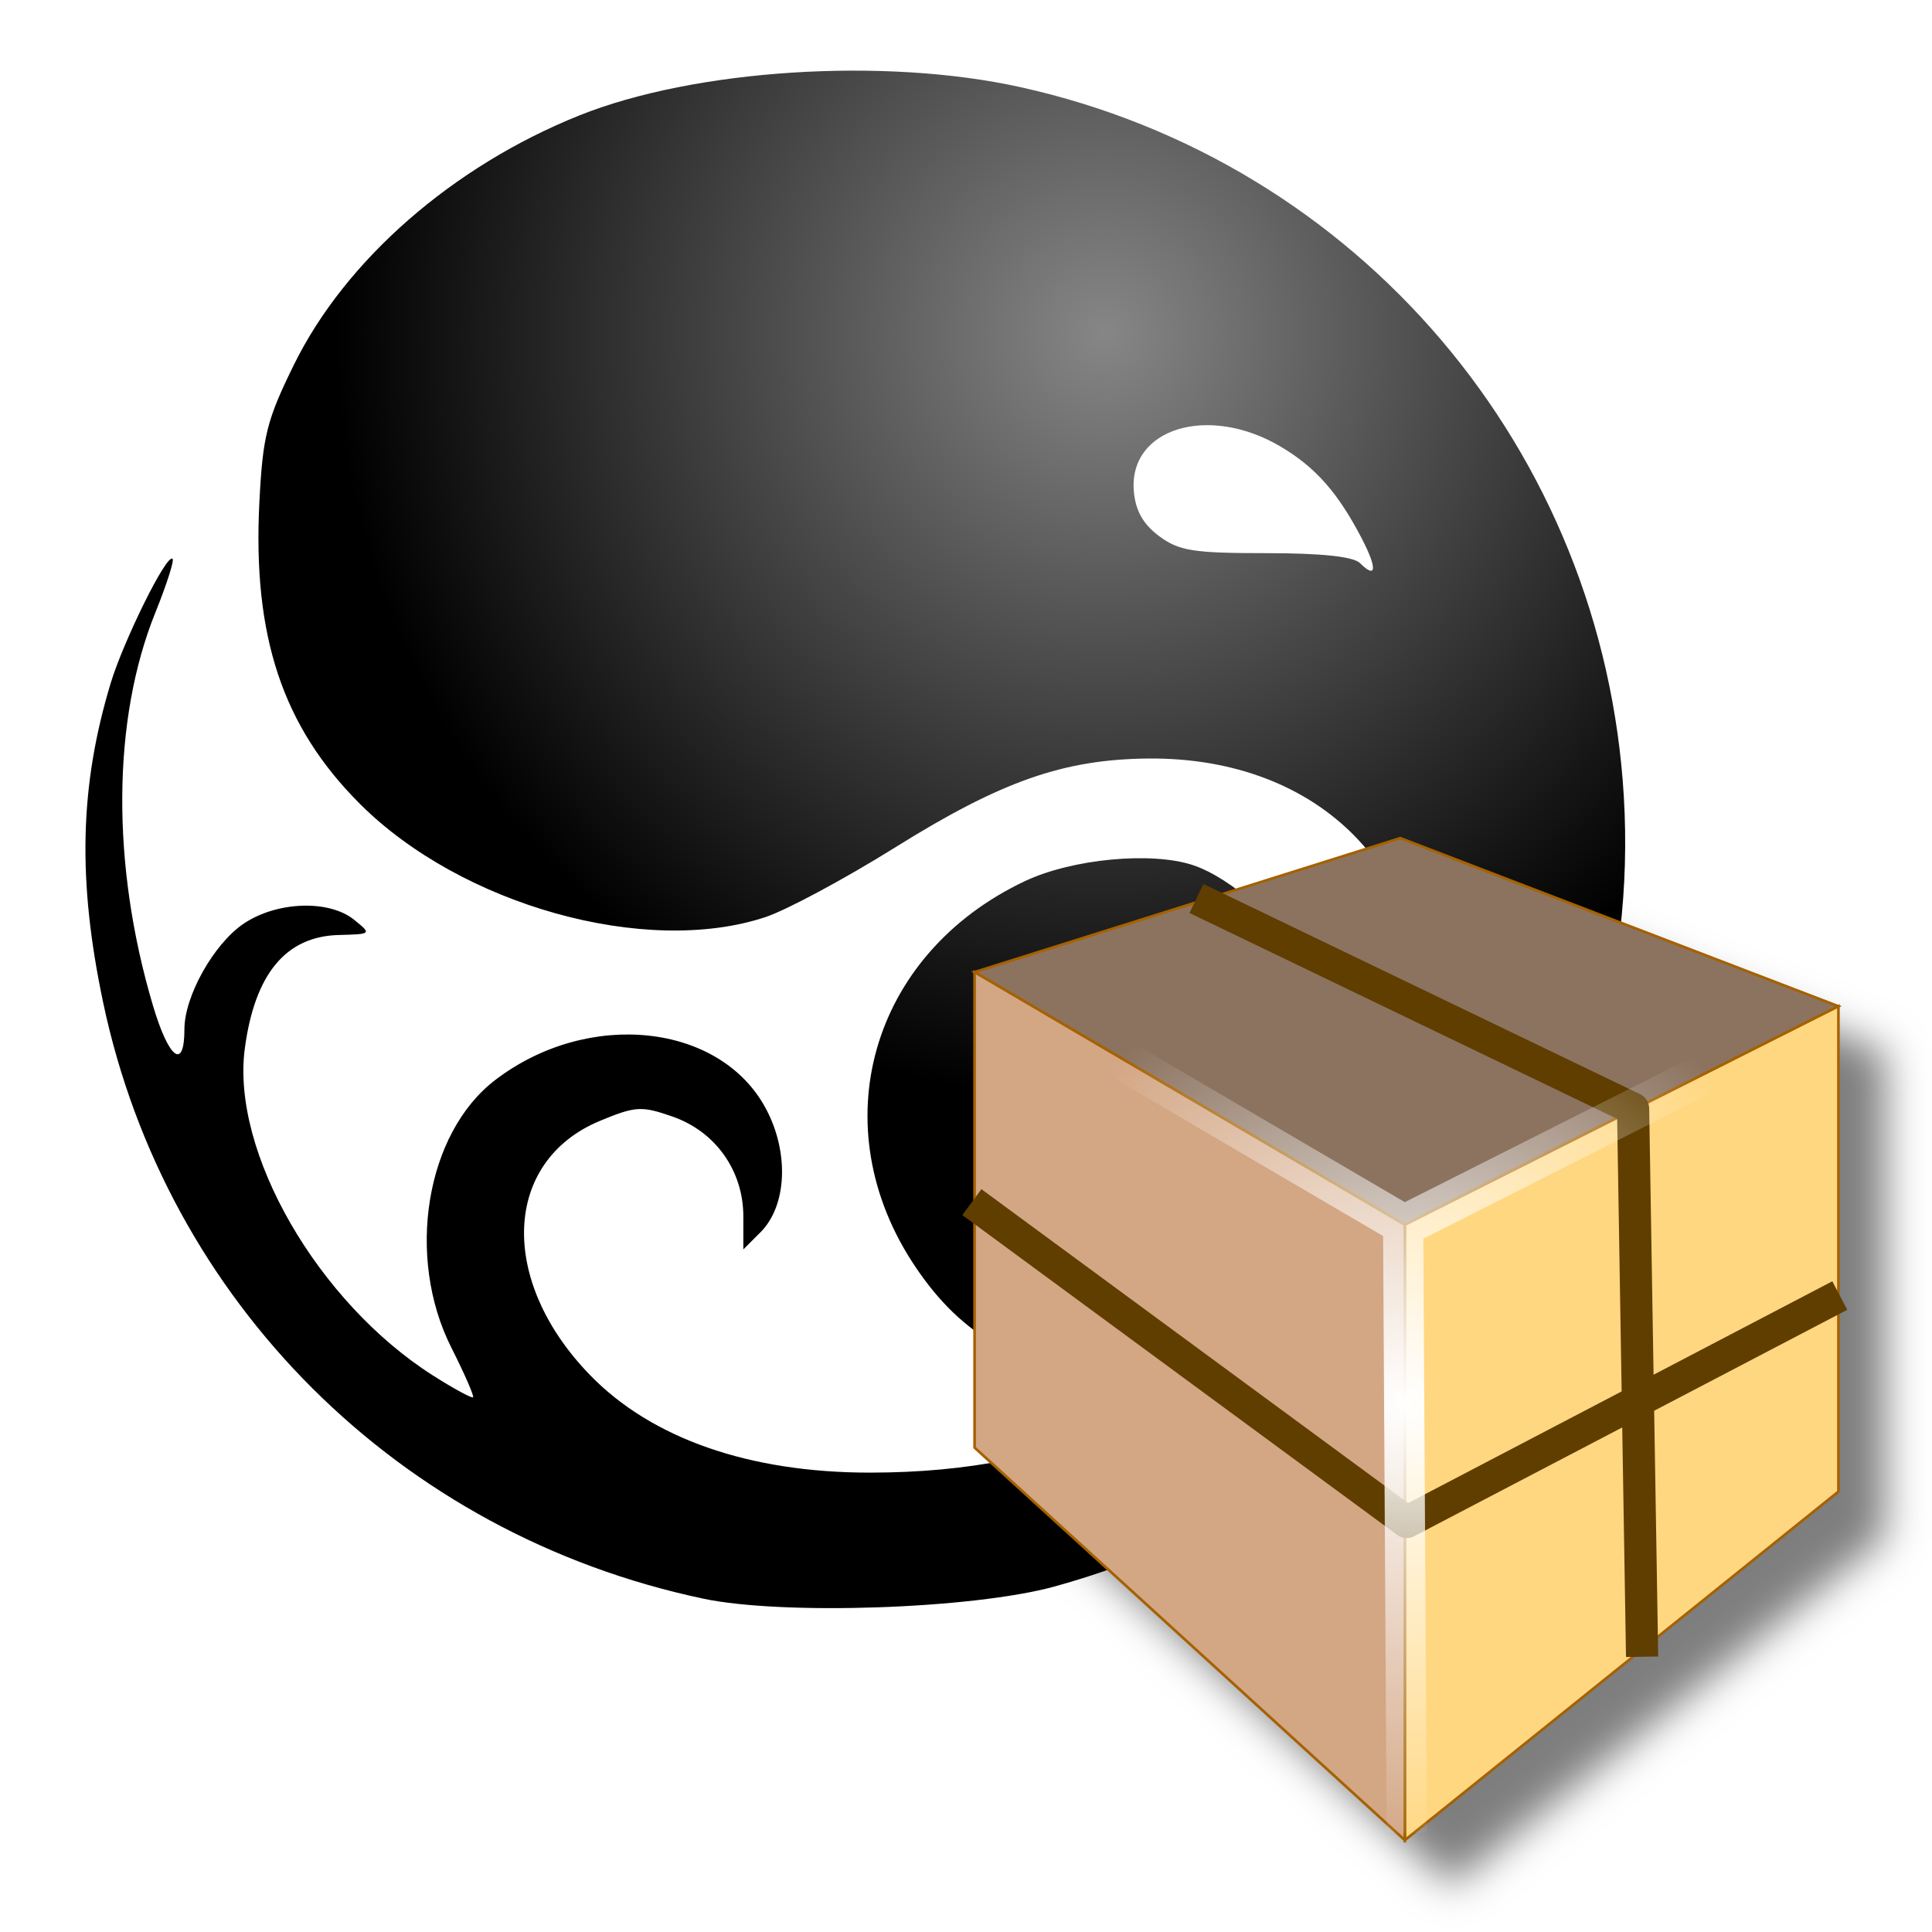
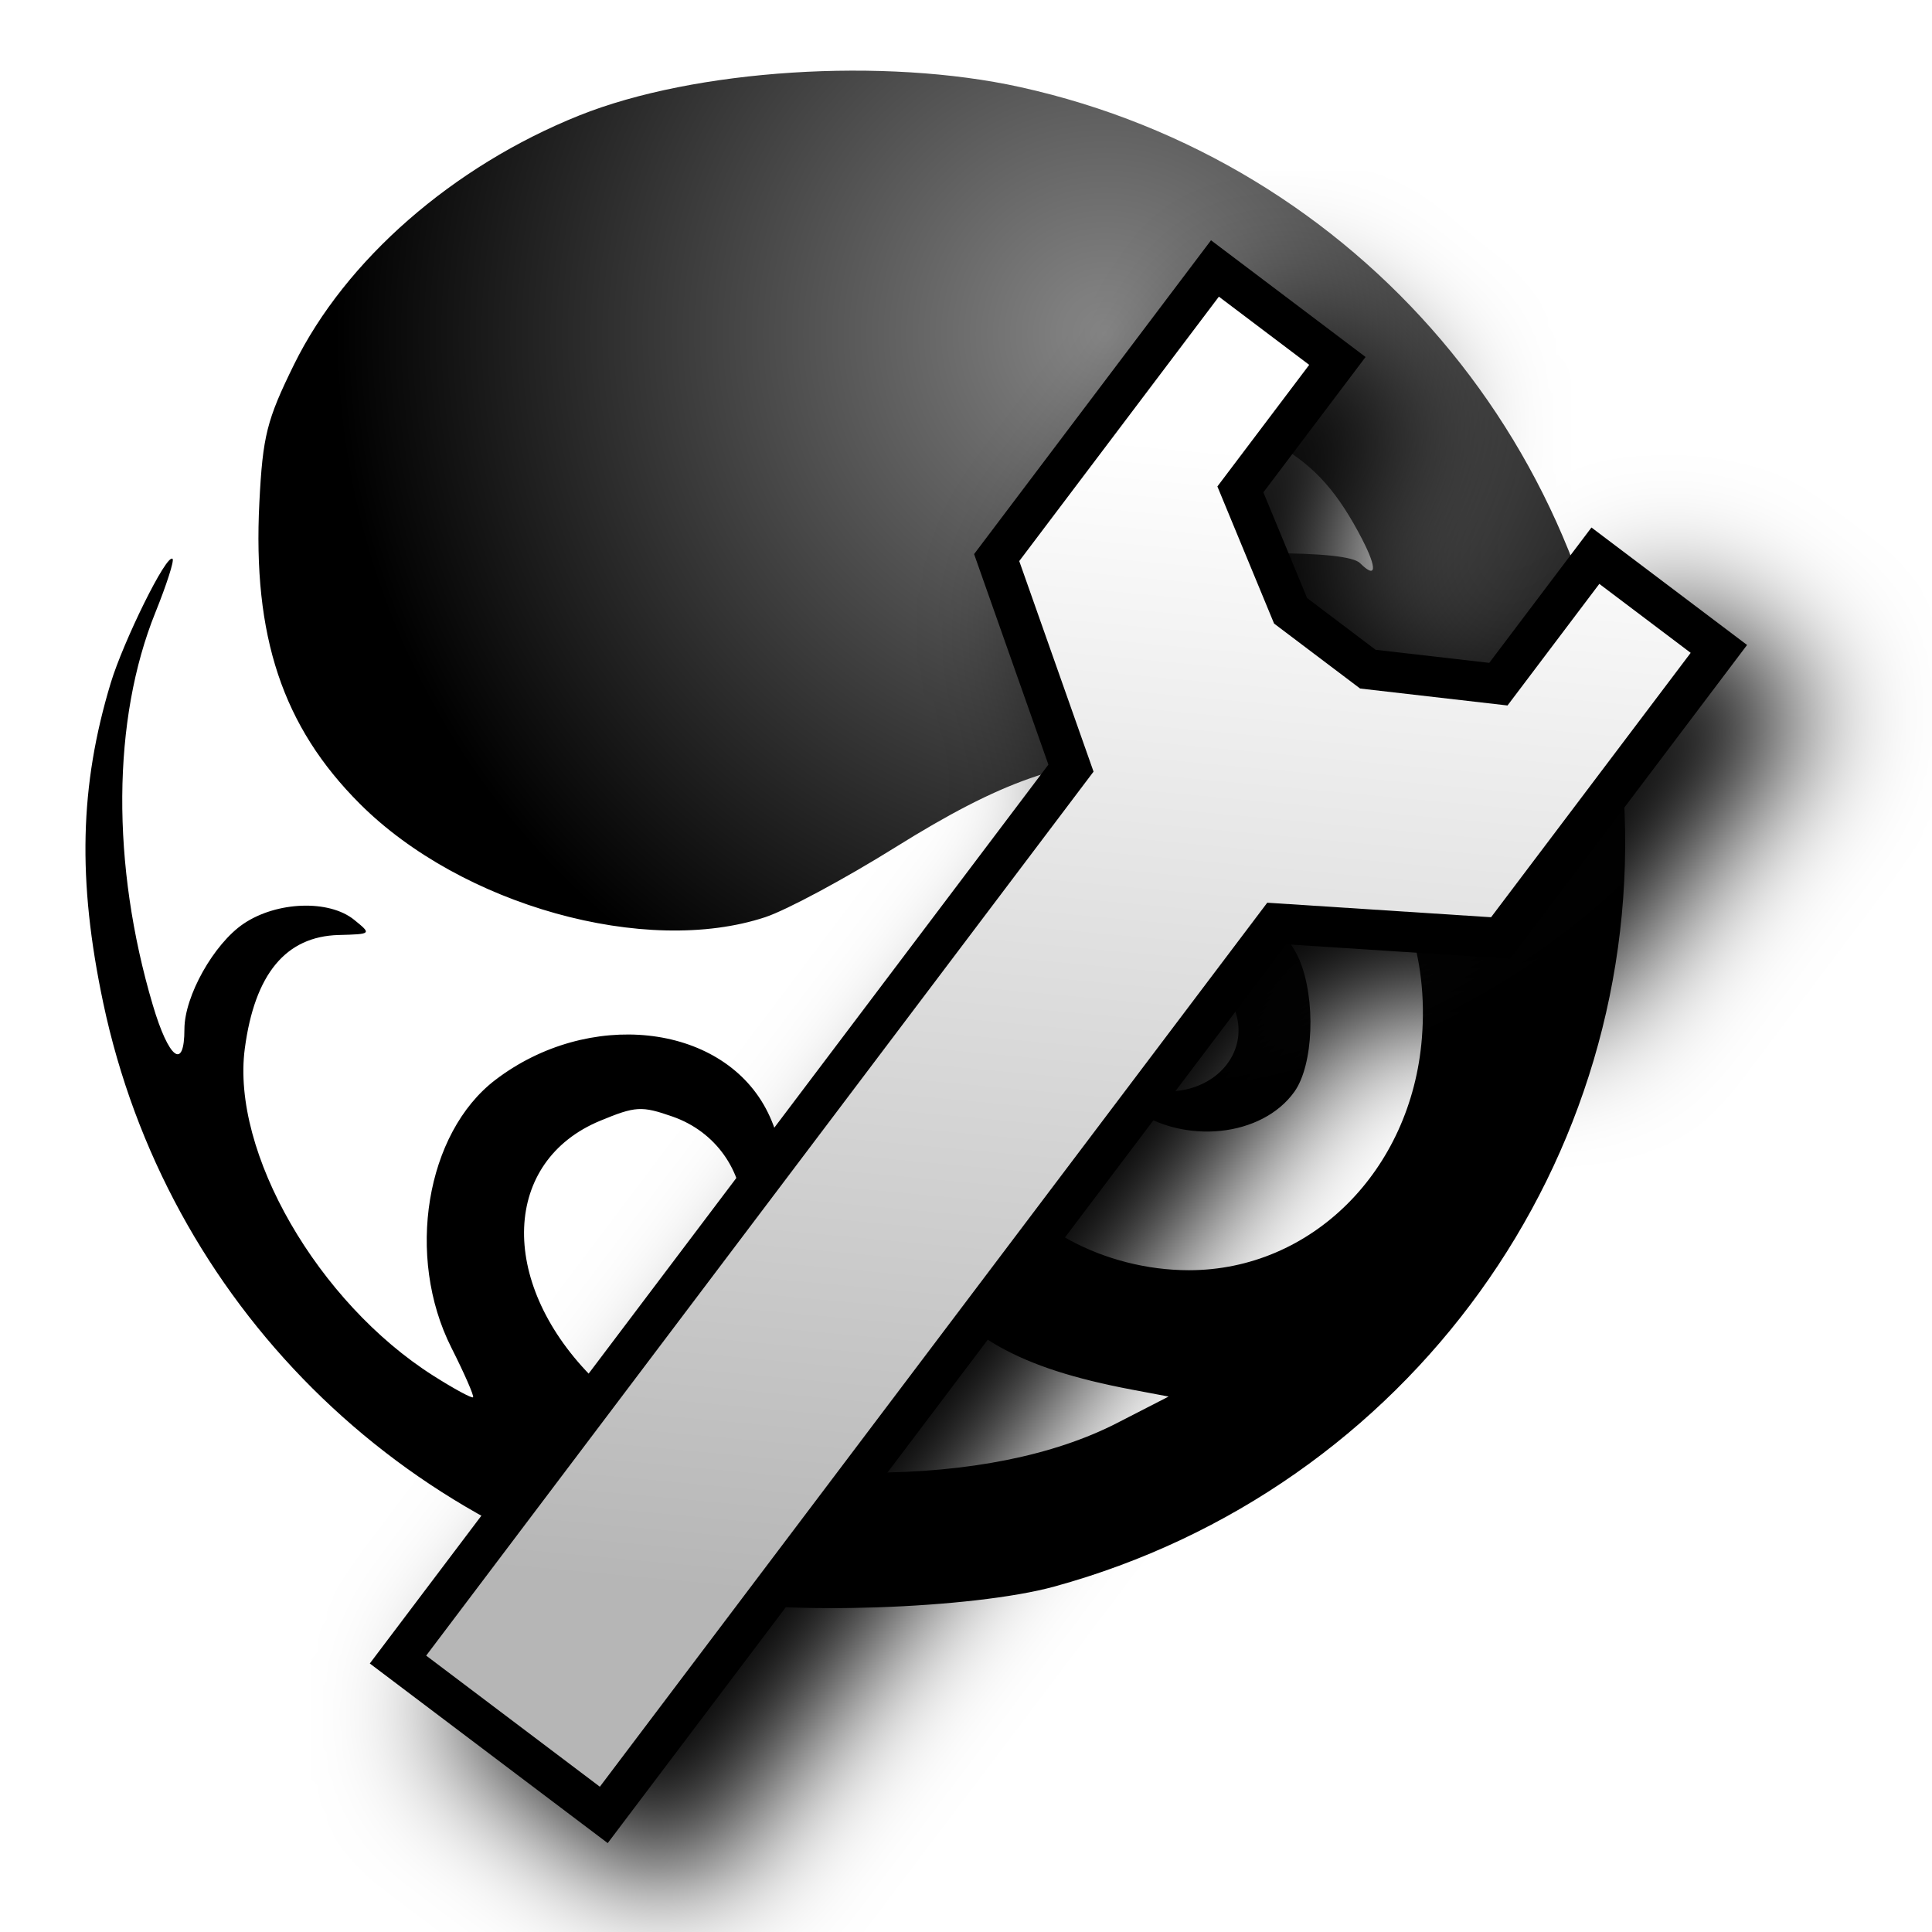
<svg xmlns="http://www.w3.org/2000/svg" xmlns:xlink="http://www.w3.org/1999/xlink" width="48" height="48" id="svg2" version="1.1">
  <defs id="defs4">
+     <linearGradient id="linearGradient3692">
+       <stop style="stop-color:#ffffff;stop-opacity:1;" offset="0" id="stop3694" />
+       <stop style="stop-color:#b6b6b6;stop-opacity:1;" offset="1" id="stop3696" />
+     </linearGradient>
    <linearGradient id="linearGradient4178">
      <stop style="stop-color:#ffffff;stop-opacity:1;" offset="0" id="stop4180" />
      <stop style="stop-color:#ffffff;stop-opacity:0;" offset="1" id="stop4182" />
    </linearGradient>
    <linearGradient id="linearGradient3912">
      <stop style="stop-color:#3142a4;stop-opacity:1;" offset="0" id="stop3914" />
      <stop style="stop-color:#3142a4;stop-opacity:0;" offset="1" id="stop3916" />
    </linearGradient>
    <linearGradient id="linearGradient3863">
      <stop style="stop-color:#ffffff;stop-opacity:1;" offset="0" id="stop3865" />
      <stop style="stop-color:#164ef6;stop-opacity:1;" offset="1" id="stop3867" />
    </linearGradient>
    <linearGradient id="linearGradient3821">
      <stop style="stop-color:#868686;stop-opacity:1;" offset="0" id="stop3823" />
      <stop style="stop-color:#000000;stop-opacity:1;" offset="1" id="stop3825" />
    </linearGradient>
    <linearGradient id="linearGradient3813">
      <stop style="stop-color:#ffffff;stop-opacity:1" offset="0" id="stop3815" />
      <stop style="stop-color:#ff0000;stop-opacity:1;" offset="1" id="stop3817" />
    </linearGradient>
    <radialGradient xlink:href="#linearGradient3863-6" id="radialGradient3869-3" cx="10" cy="73.466" fx="10" fy="73.466" r="28.367" gradientTransform="matrix(0.7568288,0.4409103,-1.196163,0.9484981,100.0914,961.3181)" gradientUnits="userSpaceOnUse" />
    <linearGradient id="linearGradient3863-6">
      <stop style="stop-color:#ffffff;stop-opacity:1;" offset="0" id="stop3865-4" />
      <stop style="stop-color:#16f621;stop-opacity:1;" offset="1" id="stop3867-1" />
    </linearGradient>
    <radialGradient xlink:href="#linearGradient3863-2" id="radialGradient3924" gradientUnits="userSpaceOnUse" gradientTransform="matrix(0.7568288,0.4409103,-1.196163,0.9484981,100.0914,961.3181)" cx="10" cy="73.466" fx="10" fy="73.466" r="28.367" />
    <linearGradient xlink:href="#linearGradient3912-4" id="linearGradient3926" gradientUnits="userSpaceOnUse" x1="29.984" y1="1036.069" x2="38.949" y2="1045.034" />
    <radialGradient xlink:href="#linearGradient3821-5" id="radialGradient3827-4" cx="30.166" cy="9.587" fx="30.166" fy="9.587" r="20.93" gradientTransform="matrix(0.8200141,0,0,0.8188264,-0.2391353,-0.5597292)" gradientUnits="userSpaceOnUse" />
    <linearGradient id="linearGradient3821-5">
      <stop style="stop-color:#868686;stop-opacity:1;" offset="0" id="stop3823-7" />
      <stop style="stop-color:#000000;stop-opacity:1;" offset="1" id="stop3825-5" />
    </linearGradient>
    <radialGradient r="20.93" fy="9.587" fx="30.166" cy="9.587" cx="30.166" gradientTransform="matrix(0.9138646,0,0,0.912541,-0.1160666,-0.4600508)" gradientUnits="userSpaceOnUse" id="radialGradient3945" xlink:href="#linearGradient3821-5" />
    <linearGradient id="linearGradient3863-2">
      <stop style="stop-color:#ffffff;stop-opacity:1;" offset="0" id="stop3865-44" />
      <stop style="stop-color:#16f621;stop-opacity:1;" offset="1" id="stop3867-5" />
    </linearGradient>
    <linearGradient xlink:href="#linearGradient3912-4" id="linearGradient3926-9" gradientUnits="userSpaceOnUse" x1="29.984" y1="1036.069" x2="38.949" y2="1045.034" />
    <linearGradient id="linearGradient3912-4">
      <stop style="stop-color:#40a431;stop-opacity:1;" offset="0" id="stop3914-1" />
      <stop style="stop-color:#40a431;stop-opacity:0;" offset="1" id="stop3916-6" />
    </linearGradient>
    <filter id="filter4046" x="-0.122" width="1.244" y="-0.167" height="1.334">
      <feGaussianBlur stdDeviation="1.6" id="feGaussianBlur4048" />
    </filter>
    <radialGradient xlink:href="#linearGradient3863" id="radialGradient4064" gradientUnits="userSpaceOnUse" gradientTransform="matrix(0.7568288,0.4409103,-1.196163,0.9484981,100.0914,961.3181)" cx="10" cy="73.466" fx="10" fy="73.466" r="28.367" />
    <linearGradient xlink:href="#linearGradient3912" id="linearGradient4066" gradientUnits="userSpaceOnUse" x1="29.984" y1="1036.069" x2="38.949" y2="1045.034" />
    <radialGradient xlink:href="#linearGradient4178" id="radialGradient4184" cx="35.536" cy="36.571" fx="35.536" fy="36.571" r="11.17" gradientUnits="userSpaceOnUse" />
    <radialGradient xlink:href="#linearGradient4178" id="radialGradient4208" gradientUnits="userSpaceOnUse" cx="35.536" cy="36.571" fx="35.536" fy="36.571" r="11.17" />
    <filter id="filter4248">
      <feGaussianBlur stdDeviation="0.504" id="feGaussianBlur4250" />
    </filter>
    <radialGradient xlink:href="#linearGradient4178" id="radialGradient4252" gradientUnits="userSpaceOnUse" cx="35.536" cy="36.571" fx="35.536" fy="36.571" r="11.17" />
+     <linearGradient xlink:href="#linearGradient3692" id="linearGradient3698" x1="31.174" y1="9.809" x2="28.439" y2="39.184" gradientUnits="userSpaceOnUse" gradientTransform="translate(-2.142857,1.160714)" />
+     <linearGradient xlink:href="#linearGradient3692-7" id="linearGradient3698-5" x1="31.174" y1="9.809" x2="28.439" y2="39.184" gradientUnits="userSpaceOnUse" gradientTransform="translate(2.232143,2.678571)" />
+     <linearGradient id="linearGradient3692-7">
+       <stop style="stop-color:#ffffff;stop-opacity:1;" offset="0" id="stop3694-8" />
+       <stop style="stop-color:#b6b6b6;stop-opacity:1;" offset="1" id="stop3696-3" />
+     </linearGradient>
+     <filter id="filter3746" x="-0.119" width="1.238" y="-0.102" height="1.203">
+       <feGaussianBlur stdDeviation="1.626" id="feGaussianBlur3748" />
+     </filter>
  </defs>
  <g id="layer2" style="display:inline">
    <path id="path2830-7" style="fill:url(#radialGradient3945);fill-opacity:1" d="m 33.849,13.409 c -0.603,-1.166 -1.164,-1.803 -2.045,-2.321 -1.791,-1.052 -3.769,-0.444 -3.634,1.119 0.042,0.482 0.232,0.818 0.628,1.113 0.492,0.366 0.85,0.423 2.656,0.423 1.387,0 2.171,0.085 2.336,0.248 0.404,0.404 0.431,0.14 0.058,-0.582 z M 17.463,39.716 C 9.901,38.116 4.132,32.33 2.564,24.913 1.922,21.873 1.977,19.522 2.753,16.963 c 0.305,-1.008 1.387,-3.226 1.535,-3.078 0.043,0.043 -0.149,0.642 -0.427,1.331 -1.075,2.66 -1.099,6.266 -0.065,9.753 0.397,1.341 0.786,1.638 0.786,0.599 0,-0.818 0.729,-2.117 1.469,-2.618 0.824,-0.557 2.125,-0.604 2.749,-0.097 0.436,0.354 0.435,0.355 -0.386,0.377 -1.314,0.035 -2.086,0.969 -2.332,2.822 -0.341,2.569 1.814,6.307 4.685,8.128 0.512,0.325 0.956,0.565 0.986,0.535 0.03,-0.03 -0.212,-0.585 -0.539,-1.233 -1.141,-2.262 -0.636,-5.334 1.094,-6.653 2.306,-1.759 5.582,-1.412 6.719,0.712 0.584,1.09 0.526,2.416 -0.134,3.075 l -0.425,0.425 0,-0.82 c 0,-1.134 -0.691,-2.108 -1.759,-2.48 -0.771,-0.269 -0.919,-0.26 -1.8,0.105 -2.415,1.001 -2.533,3.965 -0.251,6.316 1.532,1.579 3.958,2.425 6.954,2.425 2.447,0 4.573,-0.427 6.142,-1.233 l 1.28,-0.657 -0.906,-0.171 c -2.833,-0.536 -4.223,-1.324 -5.385,-3.052 -2.342,-3.48 -1.122,-7.771 2.726,-9.585 1.167,-0.55 3.133,-0.737 4.167,-0.396 0.953,0.314 2.294,1.508 2.65,2.359 0.41,0.98 0.347,2.605 -0.126,3.27 -0.801,1.125 -2.739,1.329 -4.012,0.423 -0.76,-0.541 -0.819,-0.883 -0.106,-0.612 2.099,0.798 3.659,-1.165 2.09,-2.63 -1.186,-1.108 -3.172,-0.987 -4.36,0.265 -1.238,1.305 -1.609,2.961 -0.994,4.433 0.606,1.45 2.666,2.557 4.76,2.557 3.044,0 5.524,-2.469 5.788,-5.763 0.328,-4.086 -2.507,-6.986 -6.795,-6.95 -2.109,0.021 -3.644,0.557 -6.293,2.21 -1.243,0.776 -2.694,1.555 -3.223,1.731 C 16.041,23.771 11.462,22.492 8.939,19.969 7.02,18.05 6.275,15.812 6.444,12.48 6.528,10.828 6.628,10.434 7.304,9.059 8.584,6.458 11.251,4.129 14.388,2.87 17.258,1.719 21.964,1.416 25.347,2.164 33.748,4.021 39.836,11.18 40.344,19.797 c 0.533,9.043 -5.357,17.209 -14.151,19.621 -2.03,0.557 -6.749,0.718 -8.729,0.299 z" />
  </g>
  <g id="layer1" transform="translate(0,-1004.362)" style="display:none">
    <g id="g3920-1" transform="matrix(0.8851889,0,0,0.8851889,4.901422,120.4179)" style="opacity:0.99;fill:#1a2b17;fill-opacity:1;stroke:none;filter:url(#filter4046)">
      <path id="path3861-6" d="m 16.955,1033.487 c 14.138,0 16.966,0 16.966,0 0,-2.894 0,-5.766 0,-5.766 0,-1.153 -0.035,-1.137 1.131,0 l 9.859,9.609 c 1.008,1.187 0.952,0.801 0,1.922 -1.574,1.853 -9.806,9.555 -9.859,9.609 -1.131,1.153 -1.131,1.153 -1.131,0 l 0,-5.766 -16.966,0 c -2.896,0 -2.828,0 -2.828,-1.922 l 0,-5.766 c 0,-1.966 -0.001,-1.914 2.828,-1.922 z" style="fill:#1a2b17;fill-opacity:1;stroke:none" />
      <path id="path3861-5-4" d="m 40.866,1033.527 c -7.467,0.78 -14.211,3.936 -20.969,6.344 -2.305,0.821 -4.133,1.868 -5.594,2.938 0.252,0.43 0.929,0.438 2.688,0.438 l 16.969,0 0,5.75 c 0,1.153 -0.006,1.153 1.125,0 0.054,-0.055 8.269,-7.74 9.844,-9.594 0.952,-1.121 1.008,-0.751 0,-1.938 l -4.062,-3.938 z" style="opacity:0.602;fill:#1a2b17;fill-opacity:1;stroke:none" />
    </g>
    <g id="g3920" transform="matrix(0.8851889,0,0,0.8851889,4.413721,120.0114)">
      <path id="path3861" d="m 16.955,1033.487 c 14.138,0 16.966,0 16.966,0 0,-2.894 0,-5.766 0,-5.766 0,-1.153 -0.035,-1.137 1.131,0 l 9.859,9.609 c 1.008,1.187 0.952,0.801 0,1.922 -1.574,1.853 -9.806,9.555 -9.859,9.609 -1.131,1.153 -1.131,1.153 -1.131,0 l 0,-5.766 -16.966,0 c -2.896,0 -2.828,0 -2.828,-1.922 l 0,-5.766 c 0,-1.966 -0.001,-1.914 2.828,-1.922 z" style="fill:url(#radialGradient3924);fill-opacity:1;stroke:#4aa64f;stroke-width:0.466px;stroke-linecap:butt;stroke-linejoin:miter;stroke-opacity:1" />
      <path id="path3861-5" d="m 40.866,1033.527 c -7.467,0.78 -14.211,3.936 -20.969,6.344 -2.305,0.821 -4.133,1.868 -5.594,2.938 0.252,0.43 0.929,0.438 2.688,0.438 l 16.969,0 0,5.75 c 0,1.153 -0.006,1.153 1.125,0 0.054,-0.055 8.269,-7.74 9.844,-9.594 0.952,-1.121 1.008,-0.751 0,-1.938 l -4.062,-3.938 z" style="opacity:0.602;fill:url(#linearGradient3926);fill-opacity:1;stroke:none" />
    </g>
  </g>
  <g transform="translate(0,-1004.362)" id="g4050" style="display:none">
    <g style="opacity:0.99;fill:#1a2b17;fill-opacity:1;stroke:none;filter:url(#filter4046)" transform="matrix(-0.8851889,0,0,0.8851889,57.82805,120.4179)" id="g4052">
      <path style="fill:#1a2b17;fill-opacity:1;stroke:none" d="m 16.955,1033.487 c 14.138,0 16.966,0 16.966,0 0,-2.894 0,-5.766 0,-5.766 0,-1.153 -0.035,-1.137 1.131,0 l 9.859,9.609 c 1.008,1.187 0.952,0.801 0,1.922 -1.574,1.853 -9.806,9.555 -9.859,9.609 -1.131,1.153 -1.131,1.153 -1.131,0 l 0,-5.766 -16.966,0 c -2.896,0 -2.828,0 -2.828,-1.922 l 0,-5.766 c 0,-1.966 -0.001,-1.914 2.828,-1.922 z" id="path4054" />
      <path style="opacity:0.602;fill:#1a2b17;fill-opacity:1;stroke:none" d="m 40.866,1033.527 c -7.467,0.78 -14.211,3.936 -20.969,6.344 -2.305,0.821 -4.133,1.868 -5.594,2.938 0.252,0.43 0.929,0.438 2.688,0.438 l 16.969,0 0,5.75 c 0,1.153 -0.006,1.153 1.125,0 0.054,-0.055 8.269,-7.74 9.844,-9.594 0.952,-1.121 1.008,-0.751 0,-1.938 l -4.062,-3.938 z" id="path4056" />
    </g>
    <g transform="matrix(-0.8851889,0,0,0.8851889,58.31575,120.0114)" id="g4058">
      <path style="fill:url(#radialGradient4064);fill-opacity:1;stroke:#4e4aa6;stroke-width:0.466px;stroke-linecap:butt;stroke-linejoin:miter;stroke-opacity:1" d="m 16.955,1033.487 c 14.138,0 16.966,0 16.966,0 0,-2.894 0,-5.766 0,-5.766 0,-1.153 -0.035,-1.137 1.131,0 l 9.859,9.609 c 1.008,1.187 0.952,0.801 0,1.922 -1.574,1.853 -9.806,9.555 -9.859,9.609 -1.131,1.153 -1.131,1.153 -1.131,0 l 0,-5.766 -16.966,0 c -2.896,0 -2.828,0 -2.828,-1.922 l 0,-5.766 c 0,-1.966 -0.001,-1.914 2.828,-1.922 z" id="path4060" />
      <path style="opacity:0.602;fill:url(#linearGradient4066);fill-opacity:1;stroke:none" d="m 40.866,1033.527 c -7.467,0.78 -14.211,3.936 -20.969,6.344 -2.305,0.821 -4.133,1.868 -5.594,2.938 0.252,0.43 0.929,0.438 2.688,0.438 l 16.969,0 0,5.75 c 0,1.153 -0.006,1.153 1.125,0 0.054,-0.055 8.269,-7.74 9.844,-9.594 0.952,-1.121 1.008,-0.751 0,-1.938 l -4.062,-3.938 z" id="path4062" />
    </g>
  </g>
-   <g id="layer4" style="display:inline">
+   <g id="layer4" style="display:none">
    <g id="g4160" transform="matrix(0.06574833,0,0,0.06574833,11.28507,-85.24478)">
      <g id="g4194" transform="translate(333.4263,33.45556)" style="fill:#000000;fill-opacity:1">
        <g id="g4210" style="stroke:none">
          <path style="opacity:0.504;fill:#000000;fill-opacity:1;fill-rule:evenodd;stroke:none;filter:url(#filter4248)" d="m 69.969,35.281 -10.562,3.344 0,11.812 10.688,9.75 10.781,-8.656 0,-12.062 -10.906,-4.188 z" transform="matrix(15.20951,0,0,15.20951,-1022.707,1060.088)" id="path4196" />
        </g>
      </g>
      <g id="g4186" transform="translate(-9.602455,-25.92662)">
        <path id="path4148" style="fill:#8c7360;fill-opacity:1;fill-rule:evenodd;stroke:#a56100;stroke-width:1.004;stroke-miterlimit:4;stroke-opacity:1;stroke-dasharray:none" d="m 206.232,1689.799 162.586,95.46 163.841,-82.554 -165.556,-63.535 z" />
        <path id="path4150" style="fill:#ffd781;fill-opacity:1;fill-rule:evenodd;stroke:#a56100;stroke-opacity:1" d="m 368.818,1785.259 0,232.548 163.841,-131.705 0,-183.397 z" />
        <path id="path4152" style="fill:#d3a684;fill-opacity:1;fill-rule:evenodd;stroke:#a56100;stroke-opacity:1" d="m 206.232,1689.799 162.586,95.46 0,232.548 -162.586,-148.333 z" />
        <path transform="matrix(15.20951,0,0,15.20951,-171.6404,1296.531)" id="path4172" d="M 30.357,24.027 41.205,29.25 41.429,42.866" style="fill:none;stroke:#603e00;stroke-width:0.8;stroke-linecap:butt;stroke-linejoin:round;stroke-miterlimit:4;stroke-opacity:1;stroke-dasharray:none" />
        <path transform="matrix(15.20951,0,0,15.20951,-171.6404,1296.531)" id="path4174" d="m 24.777,31.571 10.804,7.946 10.759,-5.625" style="fill:none;stroke:#603e00;stroke-width:0.8;stroke-linecap:butt;stroke-linejoin:round;stroke-miterlimit:4;stroke-opacity:1;stroke-dasharray:none" />
        <path transform="matrix(15.20951,0,0,15.20951,-171.6404,1296.531)" id="path4176" d="m 24.866,25.902 10.67,6.25 10.67,-5.402 -10.714,5.402 0.089,15.089" style="fill:none;stroke:url(#radialGradient4252);stroke-width:0.999;stroke-linecap:butt;stroke-linejoin:miter;stroke-miterlimit:4;stroke-opacity:1;stroke-dasharray:none" />
      </g>
    </g>
  </g>
+   <g id="layer5" style="display:inline">
+     <path style="fill:#000000;fill-opacity:1;stroke:#000000;stroke-width:1px;stroke-linecap:butt;stroke-linejoin:miter;stroke-opacity:1;display:inline;filter:url(#filter3746)" d="m 31.924,8.164 -5.423,7.183 1.846,5.231 -16.72,22.147 c 0,0 5.113,3.86 5.113,3.86 l 16.72,-22.147 5.561,0.361 5.423,-7.183 -3.068,-2.316 -2.41,3.192 -3.243,-0.373 c 0,0 -1.92,-1.45 -1.92,-1.45 l -1.247,-3.016 2.41,-3.192 -3.043,-2.297 z" id="path3663-6" />
+     <path style="fill:url(#linearGradient3698);fill-opacity:1;stroke:#000000;stroke-width:1px;stroke-linecap:butt;stroke-linejoin:miter;stroke-opacity:1" d="m 30.185,6.67 -5.423,7.183 1.846,5.231 -16.72,22.147 c 0,0 5.113,3.86 5.113,3.86 l 16.72,-22.147 5.561,0.361 5.423,-7.183 -3.068,-2.316 -2.41,3.192 -3.243,-0.373 c 0,0 -1.92,-1.45 -1.92,-1.45 L 30.817,12.159 33.227,8.967 30.185,6.67 z" id="path3663" />
+   </g>
</svg>
